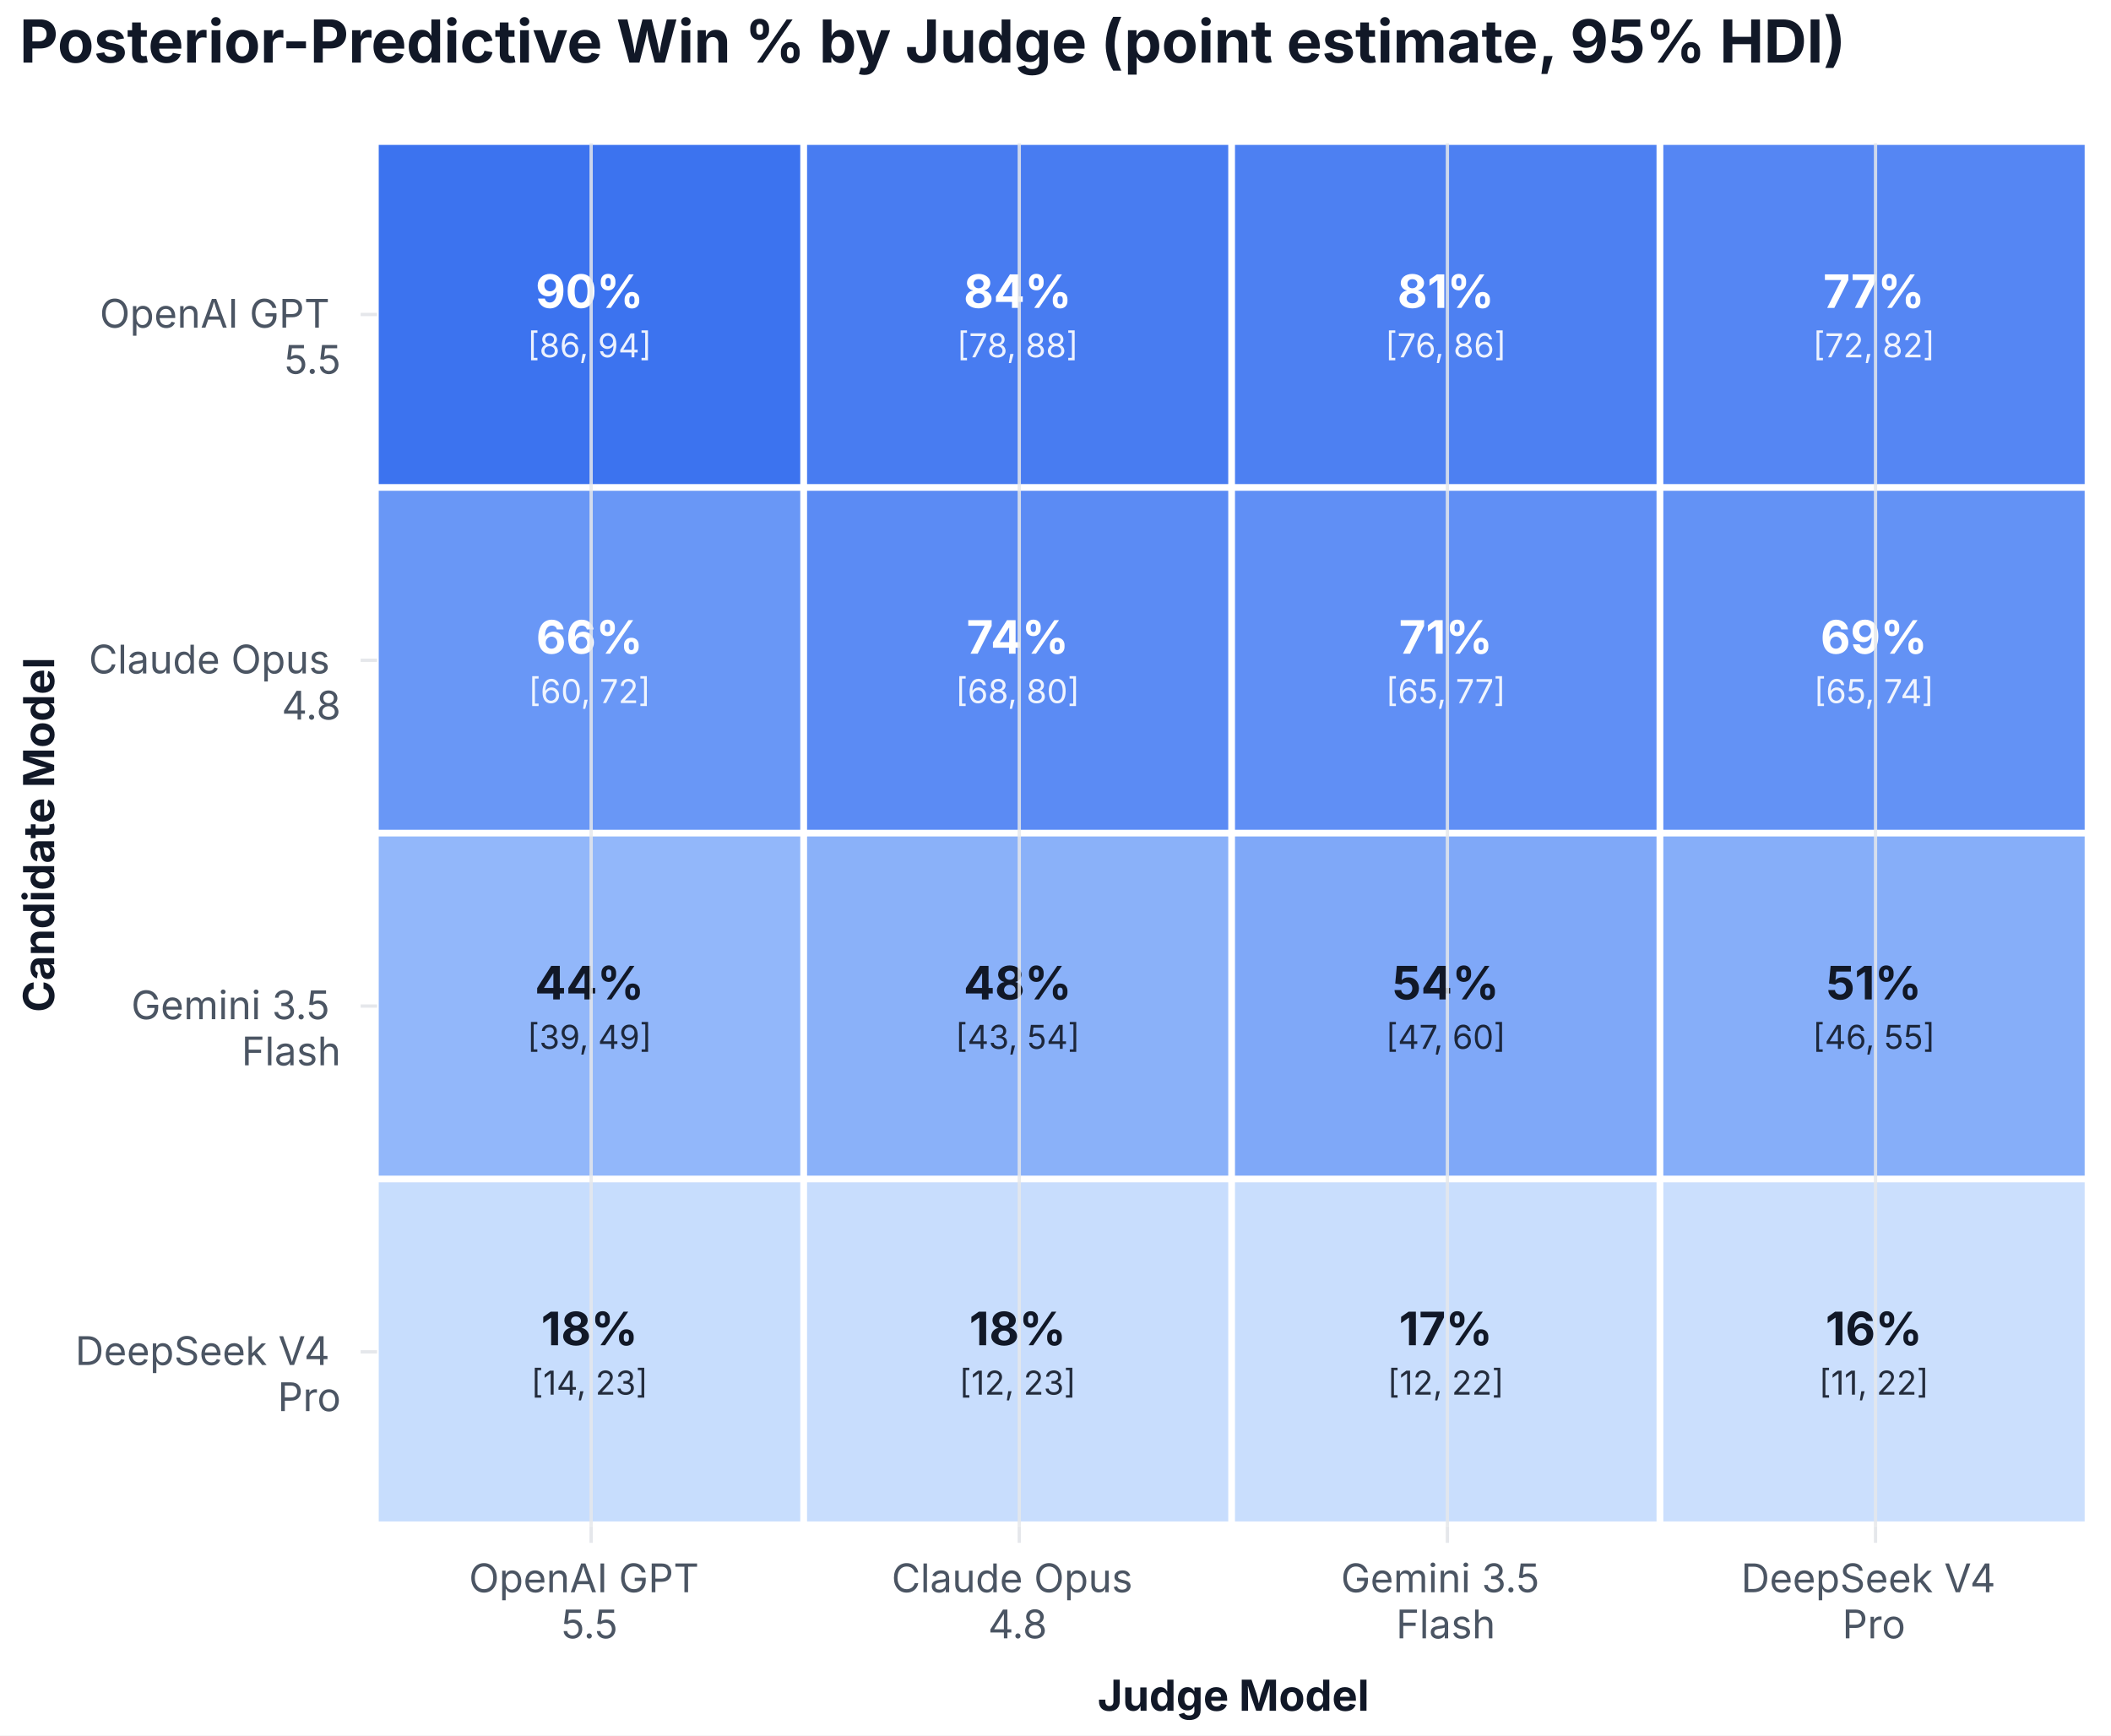
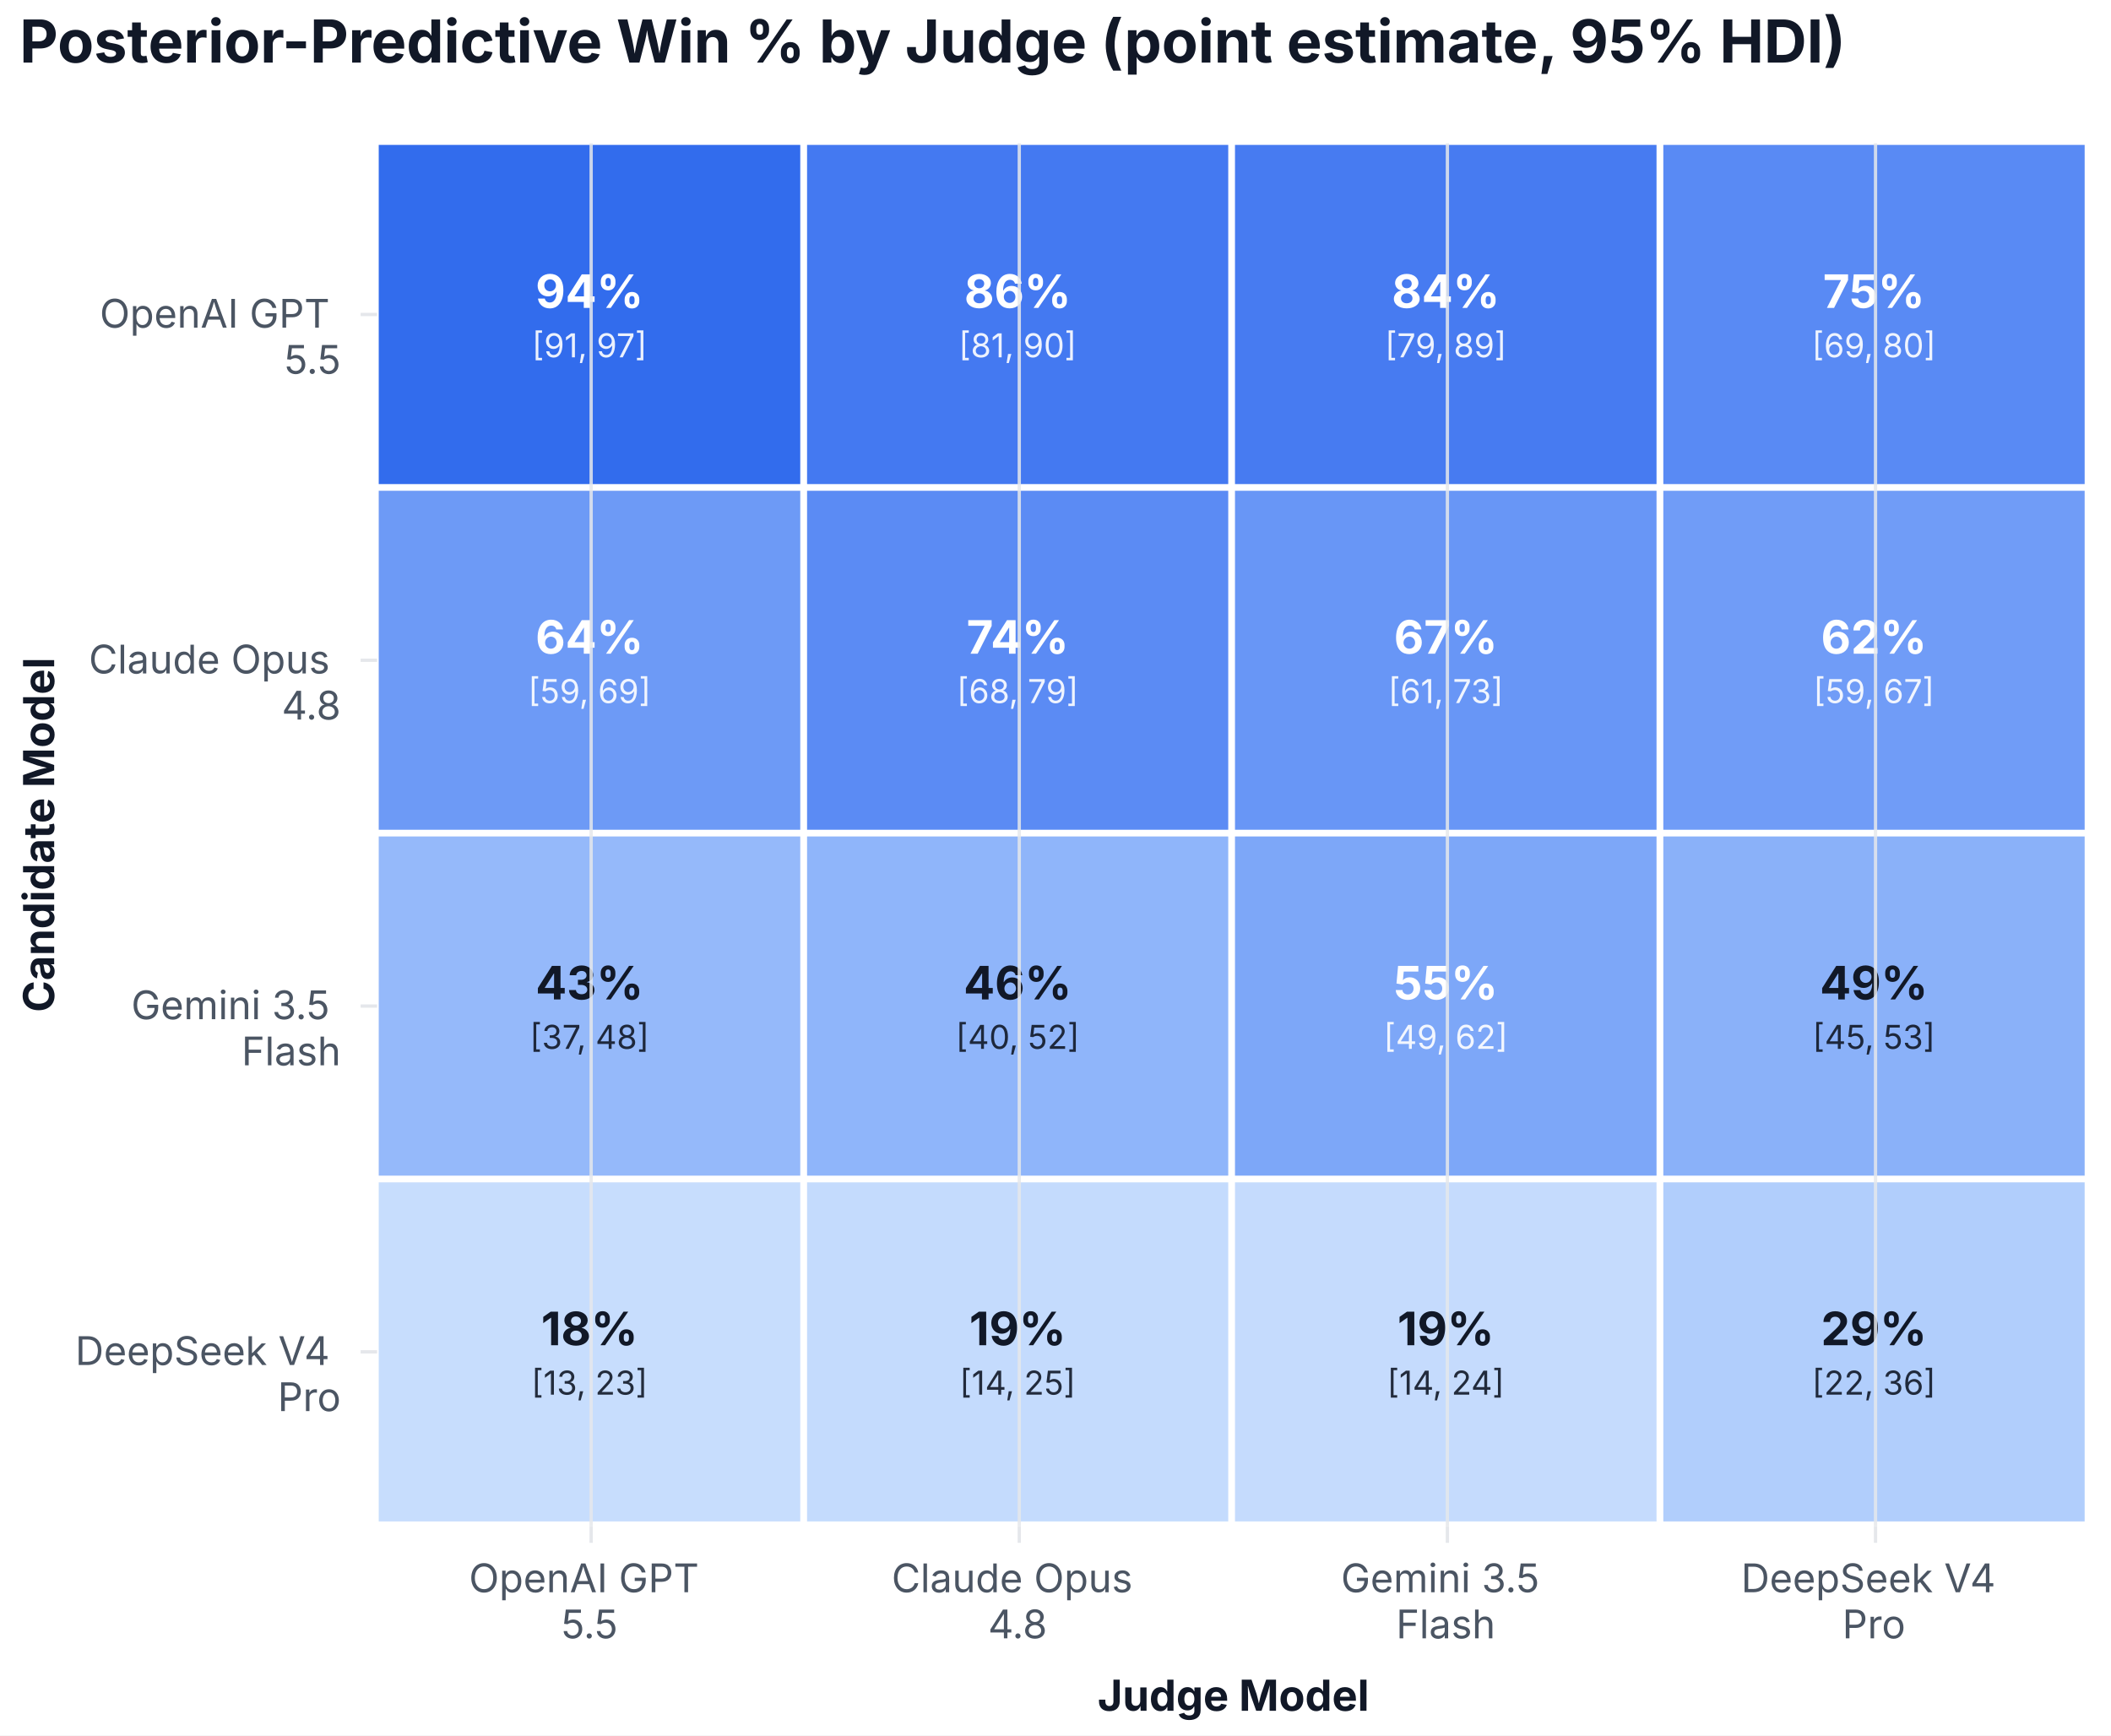
<svg xmlns="http://www.w3.org/2000/svg" version="1.1" class="marks" width="641" height="527" viewBox="0 0 641 527">
  <rect width="641" height="527" fill="white" />
  <g fill="none" stroke-miterlimit="10" transform="translate(114,43)">
    <g class="mark-group role-frame root" role="graphics-object" aria-roledescription="group mark container">
      <g transform="translate(0,0)">
        <path class="background" aria-hidden="true" d="M0,0h520v420h-520Z" />
        <g>
          <g class="mark-rect role-mark layer_0_marks" role="graphics-object" aria-roledescription="rect mark container">
-             <path aria-label="Judge Model: Claude Opus 4.8; Candidate Model: Claude Opus 4.8; win_pct: 73.888279716" role="graphics-symbol" aria-roledescription="rect mark" d="M130,105h130v105h-130Z" fill="rgb(91, 139, 244)" stroke="white" stroke-width="2" />
-             <path aria-label="Judge Model: Claude Opus 4.8; Candidate Model: DeepSeek V4 Pro; win_pct: 17.7526755948" role="graphics-symbol" aria-roledescription="rect mark" d="M130,315h130v105h-130Z" fill="rgb(200, 221, 253)" stroke="white" stroke-width="2" />
-             <path aria-label="Judge Model: Claude Opus 4.8; Candidate Model: Gemini 3.5 Flash; win_pct: 48.4800566122" role="graphics-symbol" aria-roledescription="rect mark" d="M130,210h130v105h-130Z" fill="rgb(138, 177, 249)" stroke="white" stroke-width="2" />
-             <path aria-label="Judge Model: Claude Opus 4.8; Candidate Model: OpenAI GPT 5.5; win_pct: 83.5462052852" role="graphics-symbol" aria-roledescription="rect mark" d="M130,0h130v105h-130Z" fill="rgb(72, 124, 241)" stroke="white" stroke-width="2" />
-             <path aria-label="Judge Model: DeepSeek V4 Pro; Candidate Model: Claude Opus 4.8; win_pct: 69.1736084391" role="graphics-symbol" aria-roledescription="rect mark" d="M390,105h130v105h-130Z" fill="rgb(99, 146, 245)" stroke="white" stroke-width="2" />
-             <path aria-label="Judge Model: DeepSeek V4 Pro; Candidate Model: DeepSeek V4 Pro; win_pct: 16.3143212212" role="graphics-symbol" aria-roledescription="rect mark" d="M390,315h130v105h-130Z" fill="rgb(203, 223, 253)" stroke="white" stroke-width="2" />
-             <path aria-label="Judge Model: DeepSeek V4 Pro; Candidate Model: Gemini 3.5 Flash; win_pct: 50.642370093" role="graphics-symbol" aria-roledescription="rect mark" d="M390,210h130v105h-130Z" fill="rgb(134, 174, 249)" stroke="white" stroke-width="2" />
-             <path aria-label="Judge Model: DeepSeek V4 Pro; Candidate Model: OpenAI GPT 5.5; win_pct: 76.9425234138" role="graphics-symbol" aria-roledescription="rect mark" d="M390,0h130v105h-130Z" fill="rgb(85, 134, 243)" stroke="white" stroke-width="2" />
-             <path aria-label="Judge Model: Gemini 3.5 Flash; Candidate Model: Claude Opus 4.8; win_pct: 70.9938597066" role="graphics-symbol" aria-roledescription="rect mark" d="M260,105h130v105h-130Z" fill="rgb(96, 143, 245)" stroke="white" stroke-width="2" />
-             <path aria-label="Judge Model: Gemini 3.5 Flash; Candidate Model: DeepSeek V4 Pro; win_pct: 17.2489423934" role="graphics-symbol" aria-roledescription="rect mark" d="M260,315h130v105h-130Z" fill="rgb(201, 222, 253)" stroke="white" stroke-width="2" />
-             <path aria-label="Judge Model: Gemini 3.5 Flash; Candidate Model: Gemini 3.5 Flash; win_pct: 54.2927813979" role="graphics-symbol" aria-roledescription="rect mark" d="M260,210h130v105h-130Z" fill="rgb(127, 168, 248)" stroke="white" stroke-width="2" />
-             <path aria-label="Judge Model: Gemini 3.5 Flash; Candidate Model: OpenAI GPT 5.5; win_pct: 81.1001394609" role="graphics-symbol" aria-roledescription="rect mark" d="M260,0h130v105h-130Z" fill="rgb(77, 128, 242)" stroke="white" stroke-width="2" />
-             <path aria-label="Judge Model: OpenAI GPT 5.5; Candidate Model: Claude Opus 4.8; win_pct: 65.8525913479" role="graphics-symbol" aria-roledescription="rect mark" d="M0,105h130v105h-130Z" fill="rgb(105, 151, 246)" stroke="white" stroke-width="2" />
-             <path aria-label="Judge Model: OpenAI GPT 5.5; Candidate Model: DeepSeek V4 Pro; win_pct: 18.0841708406" role="graphics-symbol" aria-roledescription="rect mark" d="M0,315h130v105h-130Z" fill="rgb(199, 221, 253)" stroke="white" stroke-width="2" />
-             <path aria-label="Judge Model: OpenAI GPT 5.5; Candidate Model: Gemini 3.5 Flash; win_pct: 44.3378936746" role="graphics-symbol" aria-roledescription="rect mark" d="M0,210h130v105h-130Z" fill="rgb(146, 183, 250)" stroke="white" stroke-width="2" />
-             <path aria-label="Judge Model: OpenAI GPT 5.5; Candidate Model: OpenAI GPT 5.5; win_pct: 89.8943504144" role="graphics-symbol" aria-roledescription="rect mark" d="M0,0h130v105h-130Z" fill="rgb(60, 115, 239)" stroke="white" stroke-width="2" />
+             <path aria-label="Judge Model: Claude Opus 4.8; Candidate Model: Claude Opus 4.8; win_pct: 73.6545845136" role="graphics-symbol" aria-roledescription="rect mark" d="M130,105h130v105h-130Z" fill="rgb(91, 139, 244)" stroke="white" stroke-width="2" />
+             <path aria-label="Judge Model: Claude Opus 4.8; Candidate Model: DeepSeek V4 Pro; win_pct: 19.3370347884" role="graphics-symbol" aria-roledescription="rect mark" d="M130,315h130v105h-130Z" fill="rgb(196, 219, 253)" stroke="white" stroke-width="2" />
+             <path aria-label="Judge Model: Claude Opus 4.8; Candidate Model: Gemini 3.5 Flash; win_pct: 45.6682535668" role="graphics-symbol" aria-roledescription="rect mark" d="M130,210h130v105h-130Z" fill="rgb(143, 181, 250)" stroke="white" stroke-width="2" />
+             <path aria-label="Judge Model: Claude Opus 4.8; Candidate Model: OpenAI GPT 5.5; win_pct: 85.7314623649" role="graphics-symbol" aria-roledescription="rect mark" d="M130,0h130v105h-130Z" fill="rgb(68, 121, 241)" stroke="white" stroke-width="2" />
+             <path aria-label="Judge Model: DeepSeek V4 Pro; Candidate Model: Claude Opus 4.8; win_pct: 62.4332809513" role="graphics-symbol" aria-roledescription="rect mark" d="M390,105h130v105h-130Z" fill="rgb(112, 156, 247)" stroke="white" stroke-width="2" />
+             <path aria-label="Judge Model: DeepSeek V4 Pro; Candidate Model: DeepSeek V4 Pro; win_pct: 28.6223069049" role="graphics-symbol" aria-roledescription="rect mark" d="M390,315h130v105h-130Z" fill="rgb(177, 206, 252)" stroke="white" stroke-width="2" />
+             <path aria-label="Judge Model: DeepSeek V4 Pro; Candidate Model: Gemini 3.5 Flash; win_pct: 48.6424960195" role="graphics-symbol" aria-roledescription="rect mark" d="M390,210h130v105h-130Z" fill="rgb(138, 177, 249)" stroke="white" stroke-width="2" />
+             <path aria-label="Judge Model: DeepSeek V4 Pro; Candidate Model: OpenAI GPT 5.5; win_pct: 74.5245481364" role="graphics-symbol" aria-roledescription="rect mark" d="M390,0h130v105h-130Z" fill="rgb(89, 138, 244)" stroke="white" stroke-width="2" />
+             <path aria-label="Judge Model: Gemini 3.5 Flash; Candidate Model: Claude Opus 4.8; win_pct: 66.6268796866" role="graphics-symbol" aria-roledescription="rect mark" d="M260,105h130v105h-130Z" fill="rgb(104, 150, 246)" stroke="white" stroke-width="2" />
+             <path aria-label="Judge Model: Gemini 3.5 Flash; Candidate Model: DeepSeek V4 Pro; win_pct: 19.1291529521" role="graphics-symbol" aria-roledescription="rect mark" d="M260,315h130v105h-130Z" fill="rgb(197, 219, 253)" stroke="white" stroke-width="2" />
+             <path aria-label="Judge Model: Gemini 3.5 Flash; Candidate Model: Gemini 3.5 Flash; win_pct: 55.298116778" role="graphics-symbol" aria-roledescription="rect mark" d="M260,210h130v105h-130Z" fill="rgb(125, 167, 248)" stroke="white" stroke-width="2" />
+             <path aria-label="Judge Model: Gemini 3.5 Flash; Candidate Model: OpenAI GPT 5.5; win_pct: 84.3003667995" role="graphics-symbol" aria-roledescription="rect mark" d="M260,0h130v105h-130Z" fill="rgb(71, 123, 241)" stroke="white" stroke-width="2" />
+             <path aria-label="Judge Model: OpenAI GPT 5.5; Candidate Model: Claude Opus 4.8; win_pct: 64.1056469624" role="graphics-symbol" aria-roledescription="rect mark" d="M0,105h130v105h-130Z" fill="rgb(109, 154, 246)" stroke="white" stroke-width="2" />
+             <path aria-label="Judge Model: OpenAI GPT 5.5; Candidate Model: DeepSeek V4 Pro; win_pct: 18.019458054" role="graphics-symbol" aria-roledescription="rect mark" d="M0,315h130v105h-130Z" fill="rgb(199, 221, 253)" stroke="white" stroke-width="2" />
+             <path aria-label="Judge Model: OpenAI GPT 5.5; Candidate Model: Gemini 3.5 Flash; win_pct: 42.9491786632" role="graphics-symbol" aria-roledescription="rect mark" d="M0,210h130v105h-130Z" fill="rgb(149, 185, 250)" stroke="white" stroke-width="2" />
+             <path aria-label="Judge Model: OpenAI GPT 5.5; Candidate Model: OpenAI GPT 5.5; win_pct: 94.4786142862" role="graphics-symbol" aria-roledescription="rect mark" d="M0,0h130v105h-130Z" fill="rgb(50, 108, 237)" stroke="white" stroke-width="2" />
          </g>
          <g class="mark-text role-mark layer_1_marks" role="graphics-object" aria-roledescription="text mark container">
            <text aria-label="Judge Model: Claude Opus 4.8; Candidate Model: Claude Opus 4.8; point_label: 74%" role="graphics-symbol" aria-roledescription="text mark" text-anchor="middle" transform="translate(195,155.5)" font-family="Inter, system-ui, sans-serif" font-size="14px" font-weight="bold" fill="white">74%</text>
-             <text aria-label="Judge Model: Claude Opus 4.8; Candidate Model: DeepSeek V4 Pro; point_label: 18%" role="graphics-symbol" aria-roledescription="text mark" text-anchor="middle" transform="translate(195,365.5)" font-family="Inter, system-ui, sans-serif" font-size="14px" font-weight="bold" fill="#111827">18%</text>
-             <text aria-label="Judge Model: Claude Opus 4.8; Candidate Model: Gemini 3.5 Flash; point_label: 48%" role="graphics-symbol" aria-roledescription="text mark" text-anchor="middle" transform="translate(195,260.5)" font-family="Inter, system-ui, sans-serif" font-size="14px" font-weight="bold" fill="#111827">48%</text>
-             <text aria-label="Judge Model: Claude Opus 4.8; Candidate Model: OpenAI GPT 5.5; point_label: 84%" role="graphics-symbol" aria-roledescription="text mark" text-anchor="middle" transform="translate(195,50.5)" font-family="Inter, system-ui, sans-serif" font-size="14px" font-weight="bold" fill="white">84%</text>
-             <text aria-label="Judge Model: DeepSeek V4 Pro; Candidate Model: Claude Opus 4.8; point_label: 69%" role="graphics-symbol" aria-roledescription="text mark" text-anchor="middle" transform="translate(455,155.5)" font-family="Inter, system-ui, sans-serif" font-size="14px" font-weight="bold" fill="white">69%</text>
-             <text aria-label="Judge Model: DeepSeek V4 Pro; Candidate Model: DeepSeek V4 Pro; point_label: 16%" role="graphics-symbol" aria-roledescription="text mark" text-anchor="middle" transform="translate(455,365.5)" font-family="Inter, system-ui, sans-serif" font-size="14px" font-weight="bold" fill="#111827">16%</text>
-             <text aria-label="Judge Model: DeepSeek V4 Pro; Candidate Model: Gemini 3.5 Flash; point_label: 51%" role="graphics-symbol" aria-roledescription="text mark" text-anchor="middle" transform="translate(455,260.5)" font-family="Inter, system-ui, sans-serif" font-size="14px" font-weight="bold" fill="#111827">51%</text>
-             <text aria-label="Judge Model: DeepSeek V4 Pro; Candidate Model: OpenAI GPT 5.5; point_label: 77%" role="graphics-symbol" aria-roledescription="text mark" text-anchor="middle" transform="translate(455,50.5)" font-family="Inter, system-ui, sans-serif" font-size="14px" font-weight="bold" fill="white">77%</text>
-             <text aria-label="Judge Model: Gemini 3.5 Flash; Candidate Model: Claude Opus 4.8; point_label: 71%" role="graphics-symbol" aria-roledescription="text mark" text-anchor="middle" transform="translate(325,155.5)" font-family="Inter, system-ui, sans-serif" font-size="14px" font-weight="bold" fill="white">71%</text>
-             <text aria-label="Judge Model: Gemini 3.5 Flash; Candidate Model: DeepSeek V4 Pro; point_label: 17%" role="graphics-symbol" aria-roledescription="text mark" text-anchor="middle" transform="translate(325,365.5)" font-family="Inter, system-ui, sans-serif" font-size="14px" font-weight="bold" fill="#111827">17%</text>
-             <text aria-label="Judge Model: Gemini 3.5 Flash; Candidate Model: Gemini 3.5 Flash; point_label: 54%" role="graphics-symbol" aria-roledescription="text mark" text-anchor="middle" transform="translate(325,260.5)" font-family="Inter, system-ui, sans-serif" font-size="14px" font-weight="bold" fill="#111827">54%</text>
-             <text aria-label="Judge Model: Gemini 3.5 Flash; Candidate Model: OpenAI GPT 5.5; point_label: 81%" role="graphics-symbol" aria-roledescription="text mark" text-anchor="middle" transform="translate(325,50.5)" font-family="Inter, system-ui, sans-serif" font-size="14px" font-weight="bold" fill="white">81%</text>
-             <text aria-label="Judge Model: OpenAI GPT 5.5; Candidate Model: Claude Opus 4.8; point_label: 66%" role="graphics-symbol" aria-roledescription="text mark" text-anchor="middle" transform="translate(65,155.5)" font-family="Inter, system-ui, sans-serif" font-size="14px" font-weight="bold" fill="white">66%</text>
+             <text aria-label="Judge Model: Claude Opus 4.8; Candidate Model: DeepSeek V4 Pro; point_label: 19%" role="graphics-symbol" aria-roledescription="text mark" text-anchor="middle" transform="translate(195,365.5)" font-family="Inter, system-ui, sans-serif" font-size="14px" font-weight="bold" fill="#111827">19%</text>
+             <text aria-label="Judge Model: Claude Opus 4.8; Candidate Model: Gemini 3.5 Flash; point_label: 46%" role="graphics-symbol" aria-roledescription="text mark" text-anchor="middle" transform="translate(195,260.5)" font-family="Inter, system-ui, sans-serif" font-size="14px" font-weight="bold" fill="#111827">46%</text>
+             <text aria-label="Judge Model: Claude Opus 4.8; Candidate Model: OpenAI GPT 5.5; point_label: 86%" role="graphics-symbol" aria-roledescription="text mark" text-anchor="middle" transform="translate(195,50.5)" font-family="Inter, system-ui, sans-serif" font-size="14px" font-weight="bold" fill="white">86%</text>
+             <text aria-label="Judge Model: DeepSeek V4 Pro; Candidate Model: Claude Opus 4.8; point_label: 62%" role="graphics-symbol" aria-roledescription="text mark" text-anchor="middle" transform="translate(455,155.5)" font-family="Inter, system-ui, sans-serif" font-size="14px" font-weight="bold" fill="white">62%</text>
+             <text aria-label="Judge Model: DeepSeek V4 Pro; Candidate Model: DeepSeek V4 Pro; point_label: 29%" role="graphics-symbol" aria-roledescription="text mark" text-anchor="middle" transform="translate(455,365.5)" font-family="Inter, system-ui, sans-serif" font-size="14px" font-weight="bold" fill="#111827">29%</text>
+             <text aria-label="Judge Model: DeepSeek V4 Pro; Candidate Model: Gemini 3.5 Flash; point_label: 49%" role="graphics-symbol" aria-roledescription="text mark" text-anchor="middle" transform="translate(455,260.5)" font-family="Inter, system-ui, sans-serif" font-size="14px" font-weight="bold" fill="#111827">49%</text>
+             <text aria-label="Judge Model: DeepSeek V4 Pro; Candidate Model: OpenAI GPT 5.5; point_label: 75%" role="graphics-symbol" aria-roledescription="text mark" text-anchor="middle" transform="translate(455,50.5)" font-family="Inter, system-ui, sans-serif" font-size="14px" font-weight="bold" fill="white">75%</text>
+             <text aria-label="Judge Model: Gemini 3.5 Flash; Candidate Model: Claude Opus 4.8; point_label: 67%" role="graphics-symbol" aria-roledescription="text mark" text-anchor="middle" transform="translate(325,155.5)" font-family="Inter, system-ui, sans-serif" font-size="14px" font-weight="bold" fill="white">67%</text>
+             <text aria-label="Judge Model: Gemini 3.5 Flash; Candidate Model: DeepSeek V4 Pro; point_label: 19%" role="graphics-symbol" aria-roledescription="text mark" text-anchor="middle" transform="translate(325,365.5)" font-family="Inter, system-ui, sans-serif" font-size="14px" font-weight="bold" fill="#111827">19%</text>
+             <text aria-label="Judge Model: Gemini 3.5 Flash; Candidate Model: Gemini 3.5 Flash; point_label: 55%" role="graphics-symbol" aria-roledescription="text mark" text-anchor="middle" transform="translate(325,260.5)" font-family="Inter, system-ui, sans-serif" font-size="14px" font-weight="bold" fill="white">55%</text>
+             <text aria-label="Judge Model: Gemini 3.5 Flash; Candidate Model: OpenAI GPT 5.5; point_label: 84%" role="graphics-symbol" aria-roledescription="text mark" text-anchor="middle" transform="translate(325,50.5)" font-family="Inter, system-ui, sans-serif" font-size="14px" font-weight="bold" fill="white">84%</text>
+             <text aria-label="Judge Model: OpenAI GPT 5.5; Candidate Model: Claude Opus 4.8; point_label: 64%" role="graphics-symbol" aria-roledescription="text mark" text-anchor="middle" transform="translate(65,155.5)" font-family="Inter, system-ui, sans-serif" font-size="14px" font-weight="bold" fill="white">64%</text>
            <text aria-label="Judge Model: OpenAI GPT 5.5; Candidate Model: DeepSeek V4 Pro; point_label: 18%" role="graphics-symbol" aria-roledescription="text mark" text-anchor="middle" transform="translate(65,365.5)" font-family="Inter, system-ui, sans-serif" font-size="14px" font-weight="bold" fill="#111827">18%</text>
-             <text aria-label="Judge Model: OpenAI GPT 5.5; Candidate Model: Gemini 3.5 Flash; point_label: 44%" role="graphics-symbol" aria-roledescription="text mark" text-anchor="middle" transform="translate(65,260.5)" font-family="Inter, system-ui, sans-serif" font-size="14px" font-weight="bold" fill="#111827">44%</text>
-             <text aria-label="Judge Model: OpenAI GPT 5.5; Candidate Model: OpenAI GPT 5.5; point_label: 90%" role="graphics-symbol" aria-roledescription="text mark" text-anchor="middle" transform="translate(65,50.5)" font-family="Inter, system-ui, sans-serif" font-size="14px" font-weight="bold" fill="white">90%</text>
+             <text aria-label="Judge Model: OpenAI GPT 5.5; Candidate Model: Gemini 3.5 Flash; point_label: 43%" role="graphics-symbol" aria-roledescription="text mark" text-anchor="middle" transform="translate(65,260.5)" font-family="Inter, system-ui, sans-serif" font-size="14px" font-weight="bold" fill="#111827">43%</text>
+             <text aria-label="Judge Model: OpenAI GPT 5.5; Candidate Model: OpenAI GPT 5.5; point_label: 94%" role="graphics-symbol" aria-roledescription="text mark" text-anchor="middle" transform="translate(65,50.5)" font-family="Inter, system-ui, sans-serif" font-size="14px" font-weight="bold" fill="white">94%</text>
          </g>
          <g class="mark-text role-mark layer_2_marks" role="graphics-object" aria-roledescription="text mark container">
-             <text aria-label="Judge Model: Claude Opus 4.8; Candidate Model: Claude Opus 4.8; hdi_label: [68, 80]" role="graphics-symbol" aria-roledescription="text mark" text-anchor="middle" transform="translate(195,170.5)" font-family="Inter, system-ui, sans-serif" font-size="10px" fill="white" opacity="0.9">[68, 80]</text>
-             <text aria-label="Judge Model: Claude Opus 4.8; Candidate Model: DeepSeek V4 Pro; hdi_label: [12, 23]" role="graphics-symbol" aria-roledescription="text mark" text-anchor="middle" transform="translate(195,380.5)" font-family="Inter, system-ui, sans-serif" font-size="10px" fill="#111827" opacity="0.9">[12, 23]</text>
-             <text aria-label="Judge Model: Claude Opus 4.8; Candidate Model: Gemini 3.5 Flash; hdi_label: [43, 54]" role="graphics-symbol" aria-roledescription="text mark" text-anchor="middle" transform="translate(195,275.5)" font-family="Inter, system-ui, sans-serif" font-size="10px" fill="#111827" opacity="0.9">[43, 54]</text>
-             <text aria-label="Judge Model: Claude Opus 4.8; Candidate Model: OpenAI GPT 5.5; hdi_label: [78, 88]" role="graphics-symbol" aria-roledescription="text mark" text-anchor="middle" transform="translate(195,65.5)" font-family="Inter, system-ui, sans-serif" font-size="10px" fill="white" opacity="0.9">[78, 88]</text>
-             <text aria-label="Judge Model: DeepSeek V4 Pro; Candidate Model: Claude Opus 4.8; hdi_label: [65, 74]" role="graphics-symbol" aria-roledescription="text mark" text-anchor="middle" transform="translate(455,170.5)" font-family="Inter, system-ui, sans-serif" font-size="10px" fill="white" opacity="0.9">[65, 74]</text>
-             <text aria-label="Judge Model: DeepSeek V4 Pro; Candidate Model: DeepSeek V4 Pro; hdi_label: [11, 22]" role="graphics-symbol" aria-roledescription="text mark" text-anchor="middle" transform="translate(455,380.5)" font-family="Inter, system-ui, sans-serif" font-size="10px" fill="#111827" opacity="0.9">[11, 22]</text>
-             <text aria-label="Judge Model: DeepSeek V4 Pro; Candidate Model: Gemini 3.5 Flash; hdi_label: [46, 55]" role="graphics-symbol" aria-roledescription="text mark" text-anchor="middle" transform="translate(455,275.5)" font-family="Inter, system-ui, sans-serif" font-size="10px" fill="#111827" opacity="0.9">[46, 55]</text>
-             <text aria-label="Judge Model: DeepSeek V4 Pro; Candidate Model: OpenAI GPT 5.5; hdi_label: [72, 82]" role="graphics-symbol" aria-roledescription="text mark" text-anchor="middle" transform="translate(455,65.5)" font-family="Inter, system-ui, sans-serif" font-size="10px" fill="white" opacity="0.9">[72, 82]</text>
-             <text aria-label="Judge Model: Gemini 3.5 Flash; Candidate Model: Claude Opus 4.8; hdi_label: [65, 77]" role="graphics-symbol" aria-roledescription="text mark" text-anchor="middle" transform="translate(325,170.5)" font-family="Inter, system-ui, sans-serif" font-size="10px" fill="white" opacity="0.9">[65, 77]</text>
-             <text aria-label="Judge Model: Gemini 3.5 Flash; Candidate Model: DeepSeek V4 Pro; hdi_label: [12, 22]" role="graphics-symbol" aria-roledescription="text mark" text-anchor="middle" transform="translate(325,380.5)" font-family="Inter, system-ui, sans-serif" font-size="10px" fill="#111827" opacity="0.9">[12, 22]</text>
-             <text aria-label="Judge Model: Gemini 3.5 Flash; Candidate Model: Gemini 3.5 Flash; hdi_label: [47, 60]" role="graphics-symbol" aria-roledescription="text mark" text-anchor="middle" transform="translate(325,275.5)" font-family="Inter, system-ui, sans-serif" font-size="10px" fill="#111827" opacity="0.9">[47, 60]</text>
-             <text aria-label="Judge Model: Gemini 3.5 Flash; Candidate Model: OpenAI GPT 5.5; hdi_label: [76, 86]" role="graphics-symbol" aria-roledescription="text mark" text-anchor="middle" transform="translate(325,65.5)" font-family="Inter, system-ui, sans-serif" font-size="10px" fill="white" opacity="0.9">[76, 86]</text>
-             <text aria-label="Judge Model: OpenAI GPT 5.5; Candidate Model: Claude Opus 4.8; hdi_label: [60, 72]" role="graphics-symbol" aria-roledescription="text mark" text-anchor="middle" transform="translate(65,170.5)" font-family="Inter, system-ui, sans-serif" font-size="10px" fill="white" opacity="0.9">[60, 72]</text>
-             <text aria-label="Judge Model: OpenAI GPT 5.5; Candidate Model: DeepSeek V4 Pro; hdi_label: [14, 23]" role="graphics-symbol" aria-roledescription="text mark" text-anchor="middle" transform="translate(65,380.5)" font-family="Inter, system-ui, sans-serif" font-size="10px" fill="#111827" opacity="0.9">[14, 23]</text>
-             <text aria-label="Judge Model: OpenAI GPT 5.5; Candidate Model: Gemini 3.5 Flash; hdi_label: [39, 49]" role="graphics-symbol" aria-roledescription="text mark" text-anchor="middle" transform="translate(65,275.5)" font-family="Inter, system-ui, sans-serif" font-size="10px" fill="#111827" opacity="0.9">[39, 49]</text>
-             <text aria-label="Judge Model: OpenAI GPT 5.5; Candidate Model: OpenAI GPT 5.5; hdi_label: [86, 94]" role="graphics-symbol" aria-roledescription="text mark" text-anchor="middle" transform="translate(65,65.5)" font-family="Inter, system-ui, sans-serif" font-size="10px" fill="white" opacity="0.9">[86, 94]</text>
+             <text aria-label="Judge Model: Claude Opus 4.8; Candidate Model: Claude Opus 4.8; hdi_label: [68, 79]" role="graphics-symbol" aria-roledescription="text mark" text-anchor="middle" transform="translate(195,170.5)" font-family="Inter, system-ui, sans-serif" font-size="10px" fill="white" opacity="0.9">[68, 79]</text>
+             <text aria-label="Judge Model: Claude Opus 4.8; Candidate Model: DeepSeek V4 Pro; hdi_label: [14, 25]" role="graphics-symbol" aria-roledescription="text mark" text-anchor="middle" transform="translate(195,380.5)" font-family="Inter, system-ui, sans-serif" font-size="10px" fill="#111827" opacity="0.9">[14, 25]</text>
+             <text aria-label="Judge Model: Claude Opus 4.8; Candidate Model: Gemini 3.5 Flash; hdi_label: [40, 52]" role="graphics-symbol" aria-roledescription="text mark" text-anchor="middle" transform="translate(195,275.5)" font-family="Inter, system-ui, sans-serif" font-size="10px" fill="#111827" opacity="0.9">[40, 52]</text>
+             <text aria-label="Judge Model: Claude Opus 4.8; Candidate Model: OpenAI GPT 5.5; hdi_label: [81, 90]" role="graphics-symbol" aria-roledescription="text mark" text-anchor="middle" transform="translate(195,65.5)" font-family="Inter, system-ui, sans-serif" font-size="10px" fill="white" opacity="0.9">[81, 90]</text>
+             <text aria-label="Judge Model: DeepSeek V4 Pro; Candidate Model: Claude Opus 4.8; hdi_label: [59, 67]" role="graphics-symbol" aria-roledescription="text mark" text-anchor="middle" transform="translate(455,170.5)" font-family="Inter, system-ui, sans-serif" font-size="10px" fill="white" opacity="0.9">[59, 67]</text>
+             <text aria-label="Judge Model: DeepSeek V4 Pro; Candidate Model: DeepSeek V4 Pro; hdi_label: [22, 36]" role="graphics-symbol" aria-roledescription="text mark" text-anchor="middle" transform="translate(455,380.5)" font-family="Inter, system-ui, sans-serif" font-size="10px" fill="#111827" opacity="0.9">[22, 36]</text>
+             <text aria-label="Judge Model: DeepSeek V4 Pro; Candidate Model: Gemini 3.5 Flash; hdi_label: [45, 53]" role="graphics-symbol" aria-roledescription="text mark" text-anchor="middle" transform="translate(455,275.5)" font-family="Inter, system-ui, sans-serif" font-size="10px" fill="#111827" opacity="0.9">[45, 53]</text>
+             <text aria-label="Judge Model: DeepSeek V4 Pro; Candidate Model: OpenAI GPT 5.5; hdi_label: [69, 80]" role="graphics-symbol" aria-roledescription="text mark" text-anchor="middle" transform="translate(455,65.5)" font-family="Inter, system-ui, sans-serif" font-size="10px" fill="white" opacity="0.9">[69, 80]</text>
+             <text aria-label="Judge Model: Gemini 3.5 Flash; Candidate Model: Claude Opus 4.8; hdi_label: [61, 73]" role="graphics-symbol" aria-roledescription="text mark" text-anchor="middle" transform="translate(325,170.5)" font-family="Inter, system-ui, sans-serif" font-size="10px" fill="white" opacity="0.9">[61, 73]</text>
+             <text aria-label="Judge Model: Gemini 3.5 Flash; Candidate Model: DeepSeek V4 Pro; hdi_label: [14, 24]" role="graphics-symbol" aria-roledescription="text mark" text-anchor="middle" transform="translate(325,380.5)" font-family="Inter, system-ui, sans-serif" font-size="10px" fill="#111827" opacity="0.9">[14, 24]</text>
+             <text aria-label="Judge Model: Gemini 3.5 Flash; Candidate Model: Gemini 3.5 Flash; hdi_label: [49, 62]" role="graphics-symbol" aria-roledescription="text mark" text-anchor="middle" transform="translate(325,275.5)" font-family="Inter, system-ui, sans-serif" font-size="10px" fill="white" opacity="0.9">[49, 62]</text>
+             <text aria-label="Judge Model: Gemini 3.5 Flash; Candidate Model: OpenAI GPT 5.5; hdi_label: [79, 89]" role="graphics-symbol" aria-roledescription="text mark" text-anchor="middle" transform="translate(325,65.5)" font-family="Inter, system-ui, sans-serif" font-size="10px" fill="white" opacity="0.9">[79, 89]</text>
+             <text aria-label="Judge Model: OpenAI GPT 5.5; Candidate Model: Claude Opus 4.8; hdi_label: [59, 69]" role="graphics-symbol" aria-roledescription="text mark" text-anchor="middle" transform="translate(65,170.5)" font-family="Inter, system-ui, sans-serif" font-size="10px" fill="white" opacity="0.9">[59, 69]</text>
+             <text aria-label="Judge Model: OpenAI GPT 5.5; Candidate Model: DeepSeek V4 Pro; hdi_label: [13, 23]" role="graphics-symbol" aria-roledescription="text mark" text-anchor="middle" transform="translate(65,380.5)" font-family="Inter, system-ui, sans-serif" font-size="10px" fill="#111827" opacity="0.9">[13, 23]</text>
+             <text aria-label="Judge Model: OpenAI GPT 5.5; Candidate Model: Gemini 3.5 Flash; hdi_label: [37, 48]" role="graphics-symbol" aria-roledescription="text mark" text-anchor="middle" transform="translate(65,275.5)" font-family="Inter, system-ui, sans-serif" font-size="10px" fill="#111827" opacity="0.9">[37, 48]</text>
+             <text aria-label="Judge Model: OpenAI GPT 5.5; Candidate Model: OpenAI GPT 5.5; hdi_label: [91, 97]" role="graphics-symbol" aria-roledescription="text mark" text-anchor="middle" transform="translate(65,65.5)" font-family="Inter, system-ui, sans-serif" font-size="10px" fill="white" opacity="0.9">[91, 97]</text>
          </g>
          <g class="mark-group role-title">
            <g transform="translate(-108.0508,-38)">
              <path class="background" aria-hidden="true" d="M0,0h0v0h0Z" pointer-events="none" />
              <g>
                <g class="mark-text role-title-text" role="graphics-symbol" aria-roledescription="title" aria-label="Title text 'Posterior-Predictive Win % by Judge (point estimate, 95% HDI)'" pointer-events="none">
                  <text text-anchor="start" transform="translate(0,14)" font-family="Inter, system-ui, sans-serif" font-size="18px" font-weight="bold" fill="#111827" opacity="1">Posterior-Predictive Win % by Judge (point estimate, 95% HDI)</text>
                </g>
              </g>
              <path class="foreground" aria-hidden="true" d="" pointer-events="none" display="none" />
            </g>
          </g>
          <g class="mark-group role-axis" aria-hidden="true">
            <g transform="translate(0.5,420.5)">
              <path class="background" aria-hidden="true" d="M0,0h0v0h0Z" pointer-events="none" />
              <g>
                <g class="mark-rule role-axis-grid" pointer-events="none">
                  <line transform="translate(65,0)" x2="0" y2="-420" stroke="#e5e7eb" stroke-opacity="0.85" stroke-width="1" opacity="1" />
                  <line transform="translate(195,0)" x2="0" y2="-420" stroke="#e5e7eb" stroke-opacity="0.85" stroke-width="1" opacity="1" />
                  <line transform="translate(325,0)" x2="0" y2="-420" stroke="#e5e7eb" stroke-opacity="0.85" stroke-width="1" opacity="1" />
                  <line transform="translate(455,0)" x2="0" y2="-420" stroke="#e5e7eb" stroke-opacity="0.85" stroke-width="1" opacity="1" />
                </g>
              </g>
              <path class="foreground" aria-hidden="true" d="" pointer-events="none" display="none" />
            </g>
          </g>
          <g class="mark-group role-axis" role="graphics-symbol" aria-roledescription="axis" aria-label="X-axis titled 'Judge Model' for a discrete scale with 4 values: OpenAI GPT 5.5, Claude Opus 4.8, Gemini 3.5 Flash, DeepSeek V4 Pro">
            <g transform="translate(0.5,420.5)">
              <path class="background" aria-hidden="true" d="M0,0h0v0h0Z" pointer-events="none" />
              <g>
                <g class="mark-rule role-axis-tick" pointer-events="none">
                  <line transform="translate(65,0)" x2="0" y2="5" stroke="#e5e7eb" stroke-width="1" opacity="1" />
                  <line transform="translate(195,0)" x2="0" y2="5" stroke="#e5e7eb" stroke-width="1" opacity="1" />
                  <line transform="translate(325,0)" x2="0" y2="5" stroke="#e5e7eb" stroke-width="1" opacity="1" />
                  <line transform="translate(455,0)" x2="0" y2="5" stroke="#e5e7eb" stroke-width="1" opacity="1" />
                </g>
                <g class="mark-text role-axis-label" pointer-events="none">
                  <text text-anchor="middle" transform="translate(64.5,20)" font-family="Inter, system-ui, sans-serif" font-size="12px" fill="#4b5563" opacity="1">
                    <tspan>OpenAI GPT</tspan>
                    <tspan x="0" dy="14">5.5</tspan>
                  </text>
                  <text text-anchor="middle" transform="translate(194.5,20)" font-family="Inter, system-ui, sans-serif" font-size="12px" fill="#4b5563" opacity="1">
                    <tspan>Claude Opus</tspan>
                    <tspan x="0" dy="14">4.8</tspan>
                  </text>
                  <text text-anchor="middle" transform="translate(324.5,20)" font-family="Inter, system-ui, sans-serif" font-size="12px" fill="#4b5563" opacity="1">
                    <tspan>Gemini 3.5</tspan>
                    <tspan x="0" dy="14">Flash</tspan>
                  </text>
                  <text text-anchor="middle" transform="translate(454.5,20)" font-family="Inter, system-ui, sans-serif" font-size="12px" fill="#4b5563" opacity="1">
                    <tspan>DeepSeek V4</tspan>
                    <tspan x="0" dy="14">Pro</tspan>
                  </text>
                </g>
                <g class="mark-text role-axis-title" pointer-events="none">
                  <text text-anchor="middle" transform="translate(260,56)" font-family="Inter, system-ui, sans-serif" font-size="13px" font-weight="bold" fill="#111827" opacity="1">Judge Model</text>
                </g>
              </g>
              <path class="foreground" aria-hidden="true" d="" pointer-events="none" display="none" />
            </g>
          </g>
          <g class="mark-group role-axis" role="graphics-symbol" aria-roledescription="axis" aria-label="Y-axis titled 'Candidate Model' for a discrete scale with 4 values: OpenAI GPT 5.5, Claude Opus 4.8, Gemini 3.5 Flash, DeepSeek V4 Pro">
            <g transform="translate(0.5,0.5)">
              <path class="background" aria-hidden="true" d="M0,0h0v0h0Z" pointer-events="none" />
              <g>
                <g class="mark-rule role-axis-tick" pointer-events="none">
                  <line transform="translate(0,52)" x2="-5" y2="0" stroke="#e5e7eb" stroke-width="1" opacity="1" />
                  <line transform="translate(0,157)" x2="-5" y2="0" stroke="#e5e7eb" stroke-width="1" opacity="1" />
                  <line transform="translate(0,262)" x2="-5" y2="0" stroke="#e5e7eb" stroke-width="1" opacity="1" />
                  <line transform="translate(0,367)" x2="-5" y2="0" stroke="#e5e7eb" stroke-width="1" opacity="1" />
                </g>
                <g class="mark-text role-axis-label" pointer-events="none">
                  <text text-anchor="end" transform="translate(-11,56)" font-family="Inter, system-ui, sans-serif" font-size="12px" fill="#4b5563" opacity="1">
                    <tspan>OpenAI GPT</tspan>
                    <tspan x="0" dy="14">5.5</tspan>
                  </text>
                  <text text-anchor="end" transform="translate(-11,161)" font-family="Inter, system-ui, sans-serif" font-size="12px" fill="#4b5563" opacity="1">
                    <tspan>Claude Opus</tspan>
                    <tspan x="0" dy="14">4.8</tspan>
                  </text>
                  <text text-anchor="end" transform="translate(-11,266)" font-family="Inter, system-ui, sans-serif" font-size="12px" fill="#4b5563" opacity="1">
                    <tspan>Gemini 3.5</tspan>
                    <tspan x="0" dy="14">Flash</tspan>
                  </text>
                  <text text-anchor="end" transform="translate(-11,371)" font-family="Inter, system-ui, sans-serif" font-size="12px" fill="#4b5563" opacity="1">
                    <tspan>DeepSeek V4</tspan>
                    <tspan x="0" dy="14">Pro</tspan>
                  </text>
                </g>
                <g class="mark-text role-axis-title" pointer-events="none">
                  <text text-anchor="middle" transform="translate(-95.05078,210) rotate(-90) translate(0,-3)" font-family="Inter, system-ui, sans-serif" font-size="13px" font-weight="bold" fill="#111827" opacity="1">Candidate Model</text>
                </g>
              </g>
              <path class="foreground" aria-hidden="true" d="" pointer-events="none" display="none" />
            </g>
          </g>
        </g>
        <path class="foreground" aria-hidden="true" d="" display="none" />
      </g>
    </g>
  </g>
</svg>
